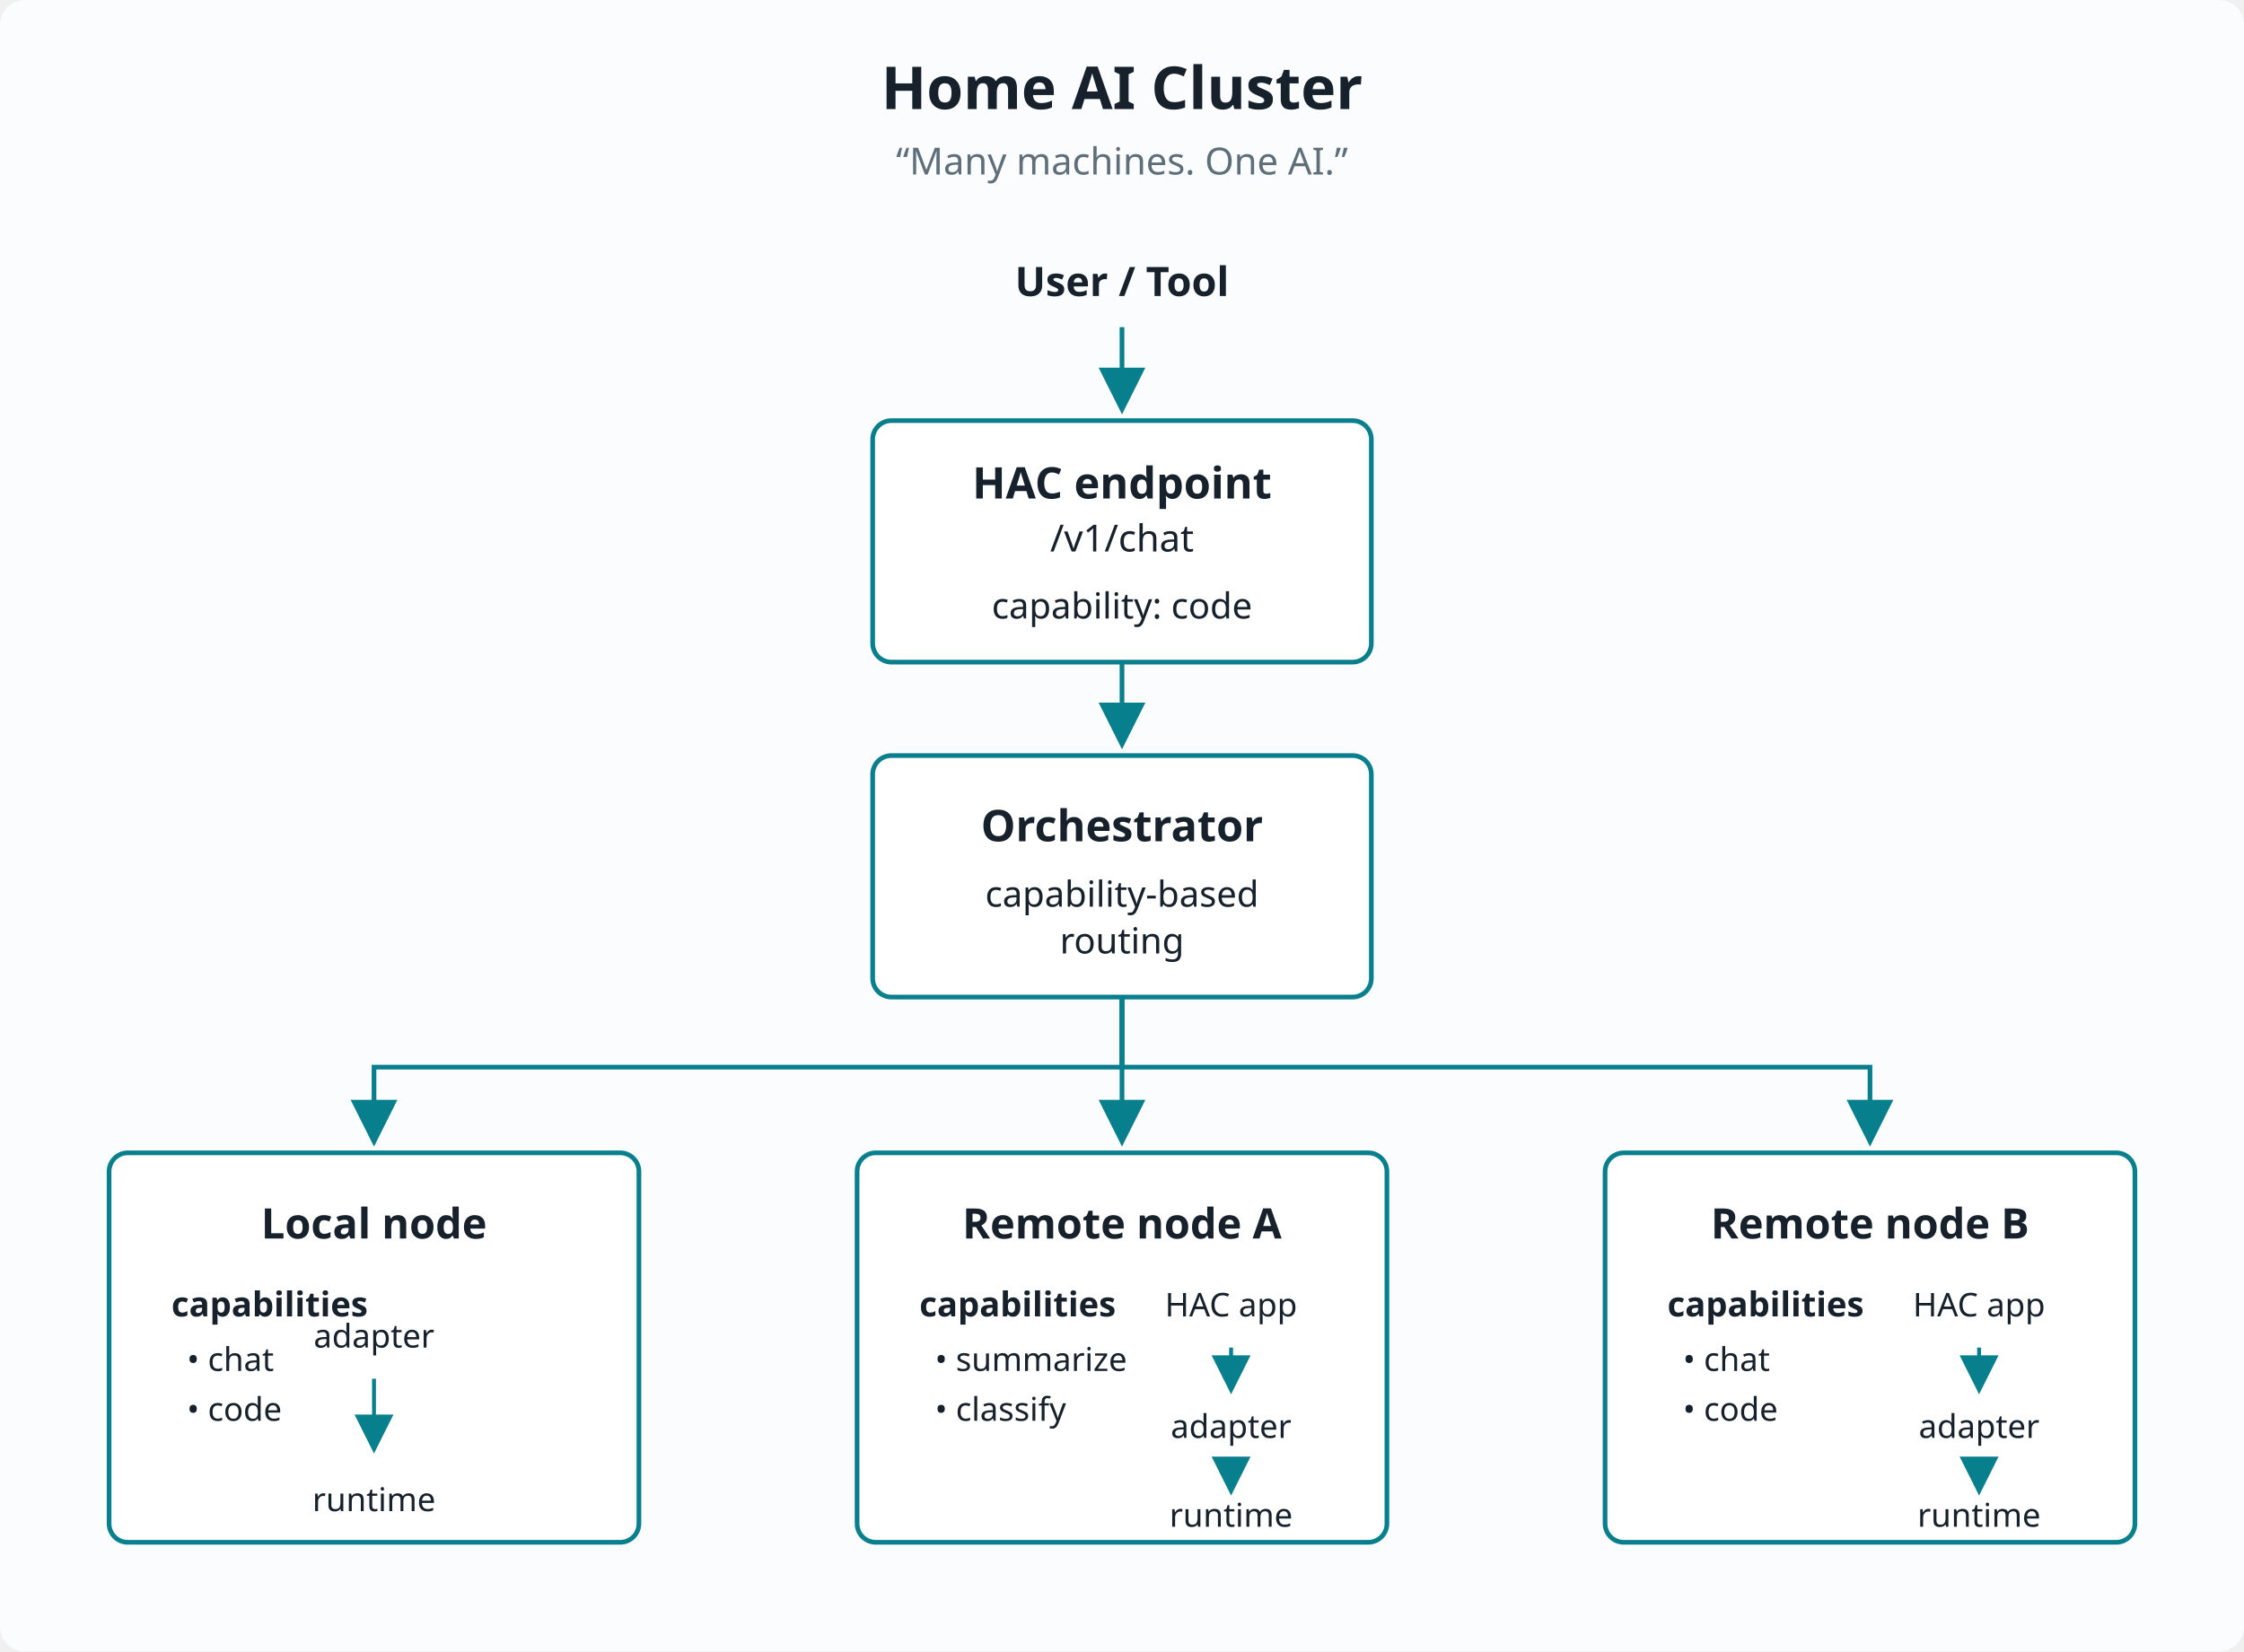
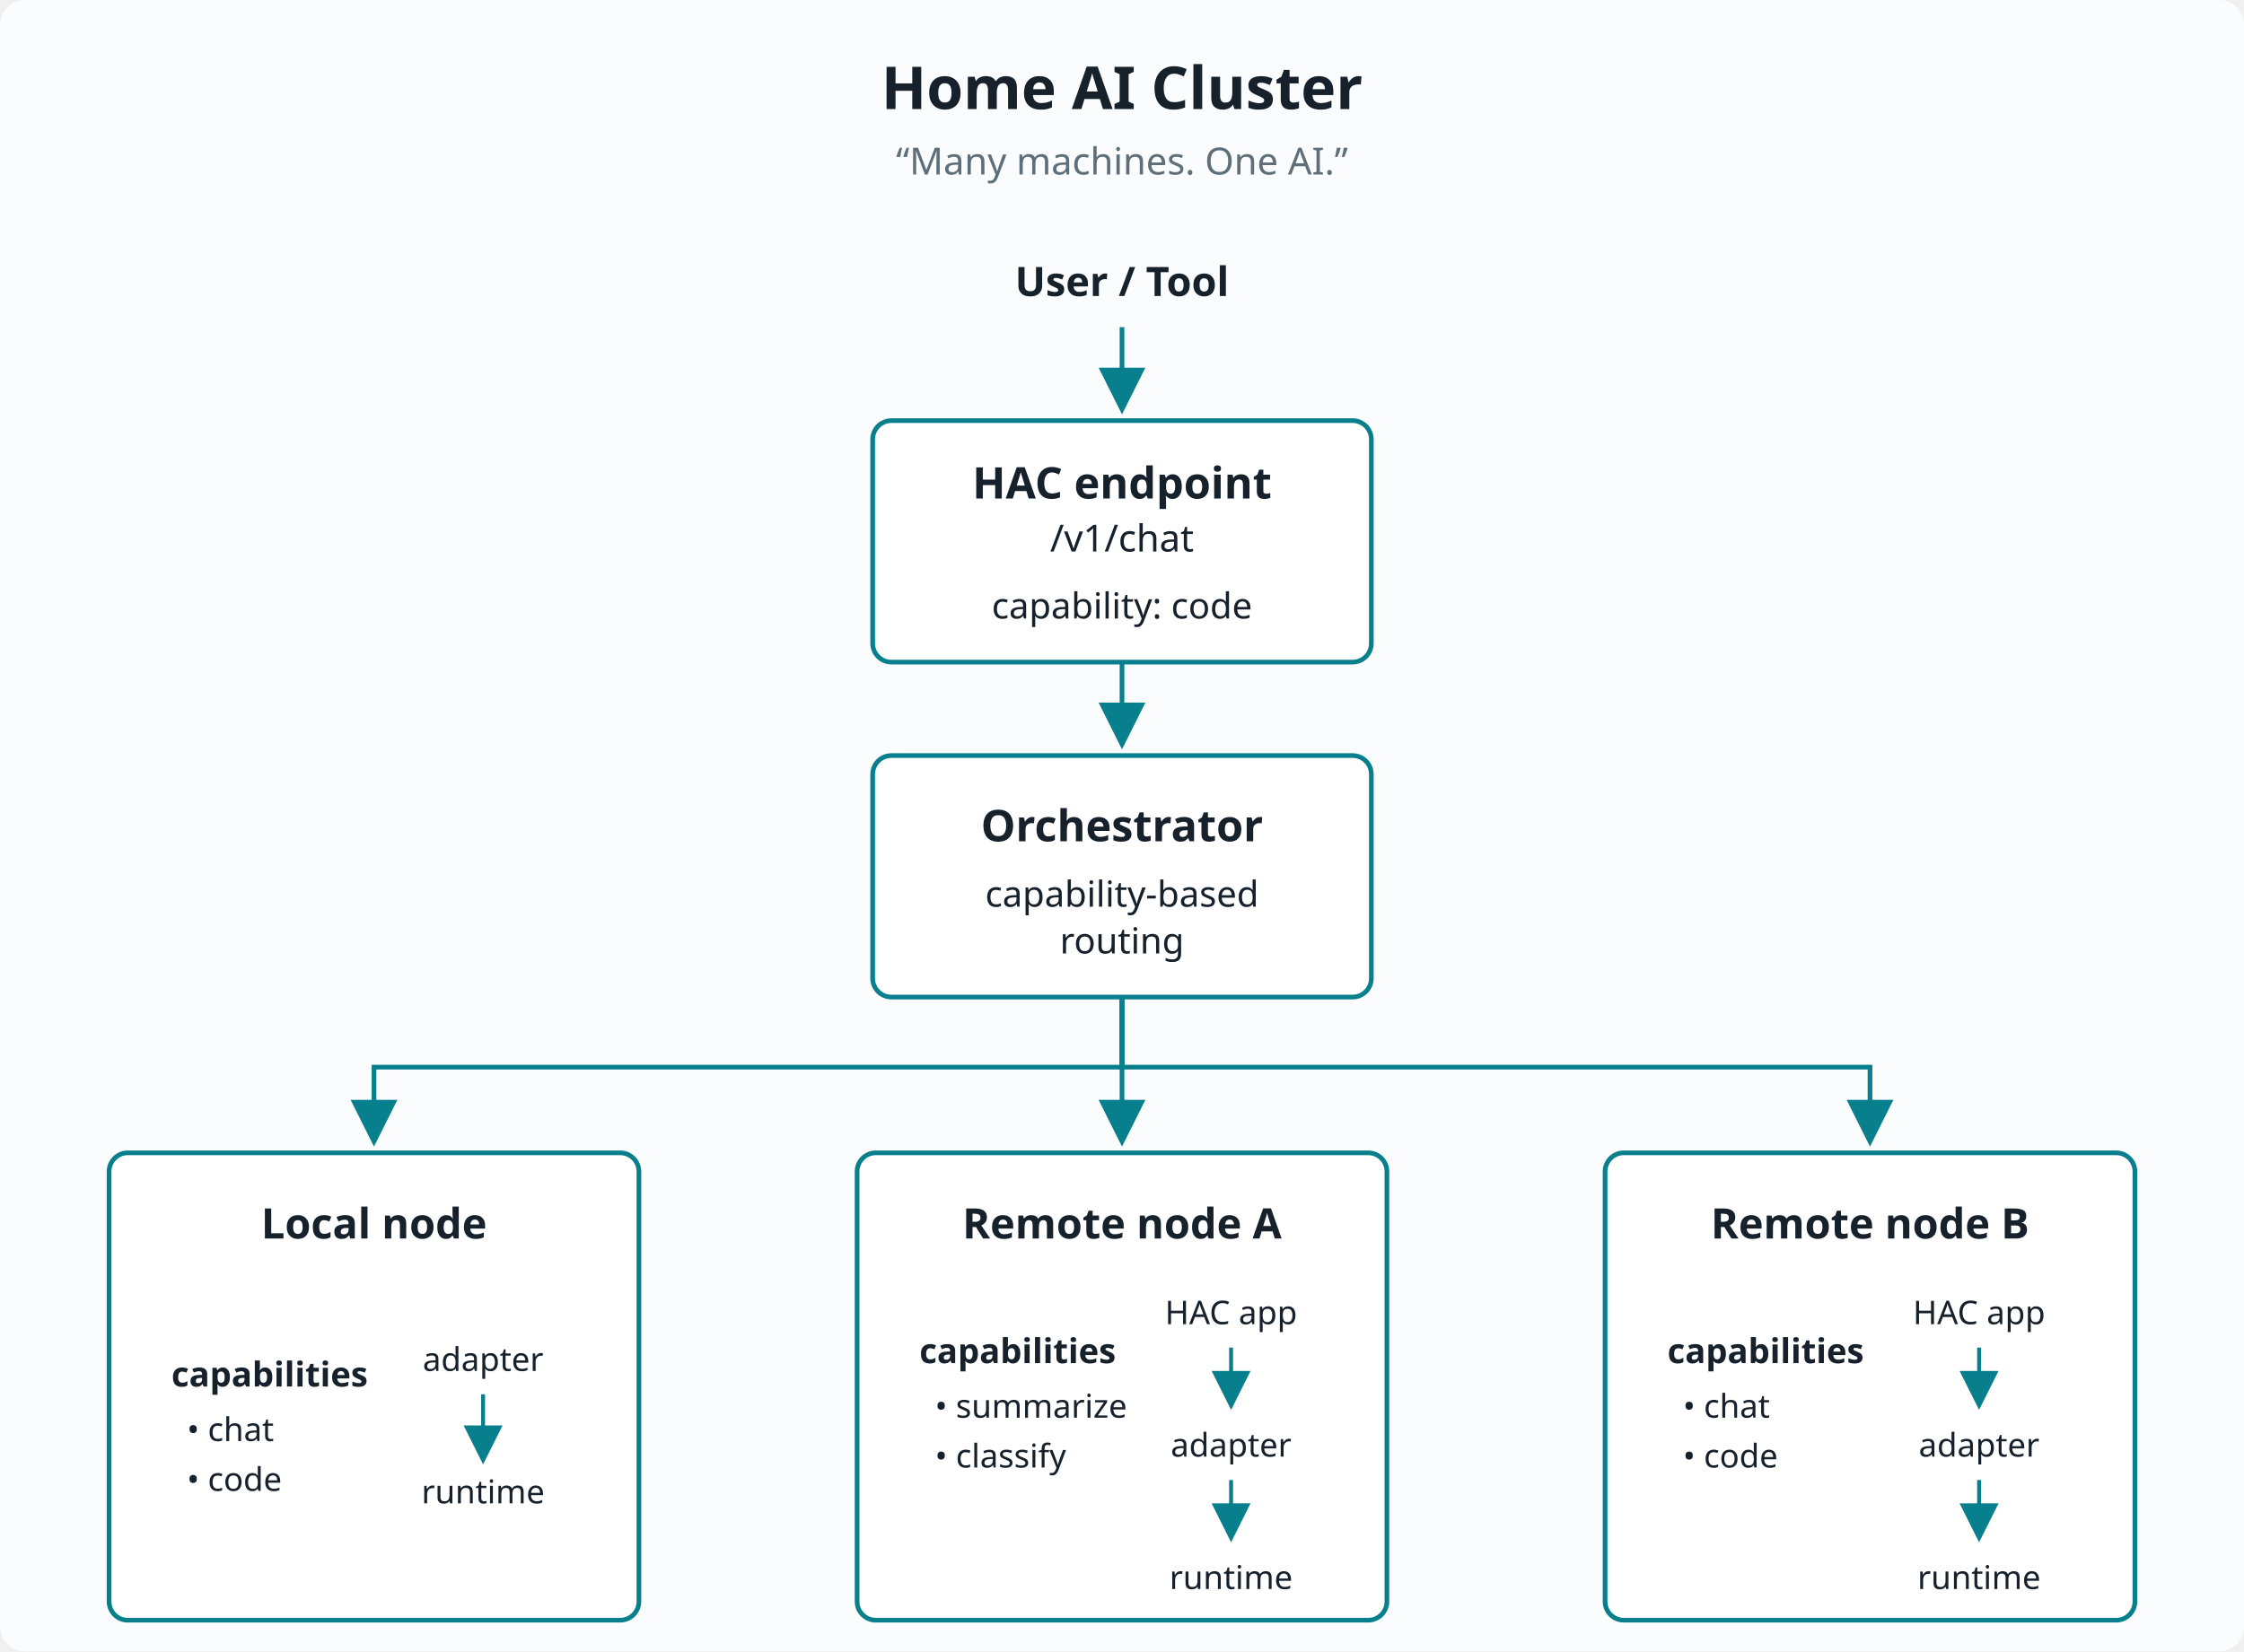
<svg xmlns="http://www.w3.org/2000/svg" viewBox="0 0 1440 1060" role="img" aria-labelledby="title desc">
  <style>
    :root { color-scheme: light dark; }
    .background { fill: #fbfcfd; }
    .heading, .label { fill: #17212b; }
    .muted { fill: #5f6f79; }
    .box { fill: #ffffff; stroke: #087f8c; }
    .connector { fill: none; stroke: #087f8c; }
    @media (prefers-color-scheme: dark) {
      .background { fill: #0b1218; }
      .heading, .label { fill: #e7eef4; }
      .muted { fill: #a9b9c3; }
      .box { fill: #101a22; stroke: #55d6b3; }
      .connector { stroke: #55d6b3; }
    }
  </style>
  <defs>
    <marker id="arrow" markerWidth="10" markerHeight="10" refX="8" refY="5" orient="auto" markerUnits="strokeWidth">
      <path d="M 0 0 L 10 5 L 0 10 z" fill="#087f8c" class="arrowhead" />
    </marker>
  </defs>
  <rect class="background" width="1440" height="1060" rx="16" />
  <style>@media (prefers-color-scheme: dark) { .arrowhead { fill: #55d6b3; } }</style>
  <text x="720" y="70" text-anchor="middle" class="heading" font-family="system-ui, sans-serif" font-size="38" font-weight="700">Home AI Cluster</text>
  <text x="720" y="112" text-anchor="middle" class="muted" font-family="system-ui, sans-serif" font-size="24">“Many machines. One AI.”</text>
  <text x="720" y="190" text-anchor="middle" class="label" font-family="system-ui, sans-serif" font-size="26" font-weight="600">User / Tool</text>
  <path class="connector" d="M720 210 V260" stroke-width="3" marker-end="url(#arrow)" />
  <rect class="box" x="560" y="270" width="320" height="155" rx="12" stroke-width="3" />
  <text x="720" y="320" text-anchor="middle" class="heading" font-family="system-ui, sans-serif" font-size="28" font-weight="700">HAC endpoint</text>
  <text x="720" y="354" text-anchor="middle" class="label" font-family="system-ui, sans-serif" font-size="24">/v1/chat</text>
  <text x="720" y="397" text-anchor="middle" class="label" font-family="system-ui, sans-serif" font-size="23">capability: code</text>
  <path class="connector" d="M720 425 V475" stroke-width="3" marker-end="url(#arrow)" />
  <rect class="box" x="560" y="485" width="320" height="155" rx="12" stroke-width="3" />
  <text x="720" y="540" text-anchor="middle" class="heading" font-family="system-ui, sans-serif" font-size="28" font-weight="700">Orchestrator</text>
  <text x="720" y="582" text-anchor="middle" class="label" font-family="system-ui, sans-serif" font-size="23">capability-based</text>
  <text x="720" y="612" text-anchor="middle" class="label" font-family="system-ui, sans-serif" font-size="23">routing</text>
  <path class="connector" d="M720 640 V685 H240 V730" stroke-width="3" marker-end="url(#arrow)" />
  <path class="connector" d="M720 640 V730" stroke-width="3" marker-end="url(#arrow)" />
  <path class="connector" d="M720 640 V685 H1200 V730" stroke-width="3" marker-end="url(#arrow)" />
-   <rect class="box" x="70" y="740" width="340" height="250" rx="12" stroke-width="3" />
+   <rect class="box" x="70" y="740" width="340" height="300" rx="12" stroke-width="3" />
  <text x="240" y="795" text-anchor="middle" class="heading" font-family="system-ui, sans-serif" font-size="27" font-weight="700">Local node</text>
-   <text x="110" y="845" class="label" font-family="system-ui, sans-serif" font-size="22" font-weight="600">capabilities</text>
-   <text x="120" y="880" class="label" font-family="system-ui, sans-serif" font-size="21">• chat</text>
-   <text x="120" y="912" class="label" font-family="system-ui, sans-serif" font-size="21">• code</text>
-   <text x="240" y="865" text-anchor="middle" class="label" font-family="system-ui, sans-serif" font-size="21">adapter</text>
-   <path class="connector" d="M240 885 V928" stroke-width="2.5" marker-end="url(#arrow)" />
-   <text x="240" y="970" text-anchor="middle" class="label" font-family="system-ui, sans-serif" font-size="21">runtime</text>
-   <rect class="box" x="550" y="740" width="340" height="250" rx="12" stroke-width="3" />
+   <text x="110" y="890" class="label" font-family="system-ui, sans-serif" font-size="22" font-weight="600">capabilities</text>
+   <text x="120" y="925" class="label" font-family="system-ui, sans-serif" font-size="21">• chat</text>
+   <text x="120" y="957" class="label" font-family="system-ui, sans-serif" font-size="21">• code</text>
+   <text x="310" y="880" text-anchor="middle" class="label" font-family="system-ui, sans-serif" font-size="21">adapter</text>
+   <path class="connector" d="M310 895 V935" stroke-width="2.5" marker-end="url(#arrow)" />
+   <text x="310" y="965" text-anchor="middle" class="label" font-family="system-ui, sans-serif" font-size="21">runtime</text>
+   <rect class="box" x="550" y="740" width="340" height="300" rx="12" stroke-width="3" />
  <text x="720" y="795" text-anchor="middle" class="heading" font-family="system-ui, sans-serif" font-size="27" font-weight="700">Remote node A</text>
-   <text x="590" y="845" class="label" font-family="system-ui, sans-serif" font-size="22" font-weight="600">capabilities</text>
-   <text x="600" y="880" class="label" font-family="system-ui, sans-serif" font-size="21">• summarize</text>
-   <text x="600" y="912" class="label" font-family="system-ui, sans-serif" font-size="21">• classify</text>
-   <text x="790" y="845" text-anchor="middle" class="label" font-family="system-ui, sans-serif" font-size="21">HAC app</text>
-   <path class="connector" d="M790 865 V890" stroke-width="2.5" marker-end="url(#arrow)" />
-   <text x="790" y="923" text-anchor="middle" class="label" font-family="system-ui, sans-serif" font-size="21">adapter</text>
-   <path class="connector" d="M790 938 V955" stroke-width="2.5" marker-end="url(#arrow)" />
-   <text x="790" y="980" text-anchor="middle" class="label" font-family="system-ui, sans-serif" font-size="21">runtime</text>
-   <rect class="box" x="1030" y="740" width="340" height="250" rx="12" stroke-width="3" />
+   <text x="590" y="875" class="label" font-family="system-ui, sans-serif" font-size="22" font-weight="600">capabilities</text>
+   <text x="600" y="910" class="label" font-family="system-ui, sans-serif" font-size="21">• summarize</text>
+   <text x="600" y="942" class="label" font-family="system-ui, sans-serif" font-size="21">• classify</text>
+   <text x="790" y="850" text-anchor="middle" class="label" font-family="system-ui, sans-serif" font-size="21">HAC app</text>
+   <path class="connector" d="M790 865 V900" stroke-width="2.5" marker-end="url(#arrow)" />
+   <text x="790" y="935" text-anchor="middle" class="label" font-family="system-ui, sans-serif" font-size="21">adapter</text>
+   <path class="connector" d="M790 950 V985" stroke-width="2.5" marker-end="url(#arrow)" />
+   <text x="790" y="1020" text-anchor="middle" class="label" font-family="system-ui, sans-serif" font-size="21">runtime</text>
+   <rect class="box" x="1030" y="740" width="340" height="300" rx="12" stroke-width="3" />
  <text x="1200" y="795" text-anchor="middle" class="heading" font-family="system-ui, sans-serif" font-size="27" font-weight="700">Remote node B</text>
-   <text x="1070" y="845" class="label" font-family="system-ui, sans-serif" font-size="22" font-weight="600">capabilities</text>
-   <text x="1080" y="880" class="label" font-family="system-ui, sans-serif" font-size="21">• chat</text>
-   <text x="1080" y="912" class="label" font-family="system-ui, sans-serif" font-size="21">• code</text>
-   <text x="1270" y="845" text-anchor="middle" class="label" font-family="system-ui, sans-serif" font-size="21">HAC app</text>
-   <path class="connector" d="M1270 865 V890" stroke-width="2.5" marker-end="url(#arrow)" />
-   <text x="1270" y="923" text-anchor="middle" class="label" font-family="system-ui, sans-serif" font-size="21">adapter</text>
-   <path class="connector" d="M1270 938 V955" stroke-width="2.5" marker-end="url(#arrow)" />
-   <text x="1270" y="980" text-anchor="middle" class="label" font-family="system-ui, sans-serif" font-size="21">runtime</text>
+   <text x="1070" y="875" class="label" font-family="system-ui, sans-serif" font-size="22" font-weight="600">capabilities</text>
+   <text x="1080" y="910" class="label" font-family="system-ui, sans-serif" font-size="21">• chat</text>
+   <text x="1080" y="942" class="label" font-family="system-ui, sans-serif" font-size="21">• code</text>
+   <text x="1270" y="850" text-anchor="middle" class="label" font-family="system-ui, sans-serif" font-size="21">HAC app</text>
+   <path class="connector" d="M1270 865 V900" stroke-width="2.5" marker-end="url(#arrow)" />
+   <text x="1270" y="935" text-anchor="middle" class="label" font-family="system-ui, sans-serif" font-size="21">adapter</text>
+   <path class="connector" d="M1270 950 V985" stroke-width="2.5" marker-end="url(#arrow)" />
+   <text x="1270" y="1020" text-anchor="middle" class="label" font-family="system-ui, sans-serif" font-size="21">runtime</text>
</svg>
